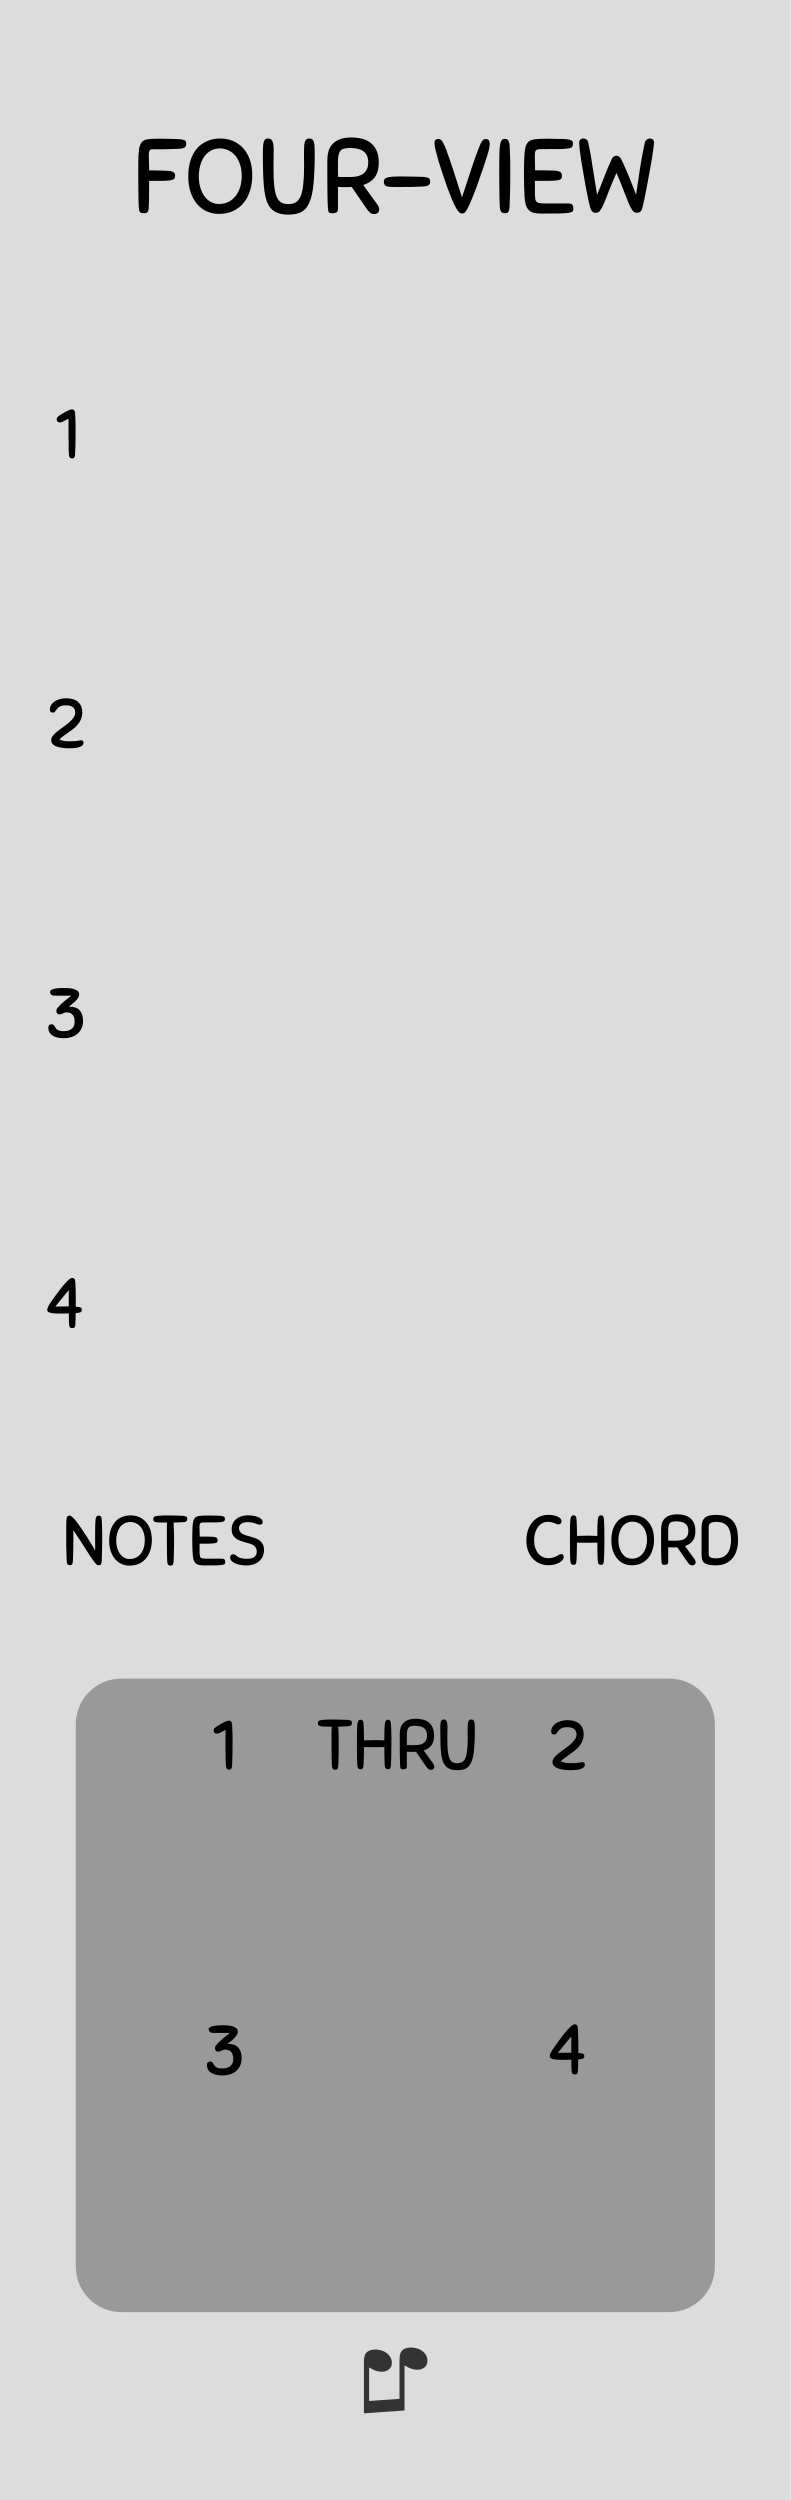
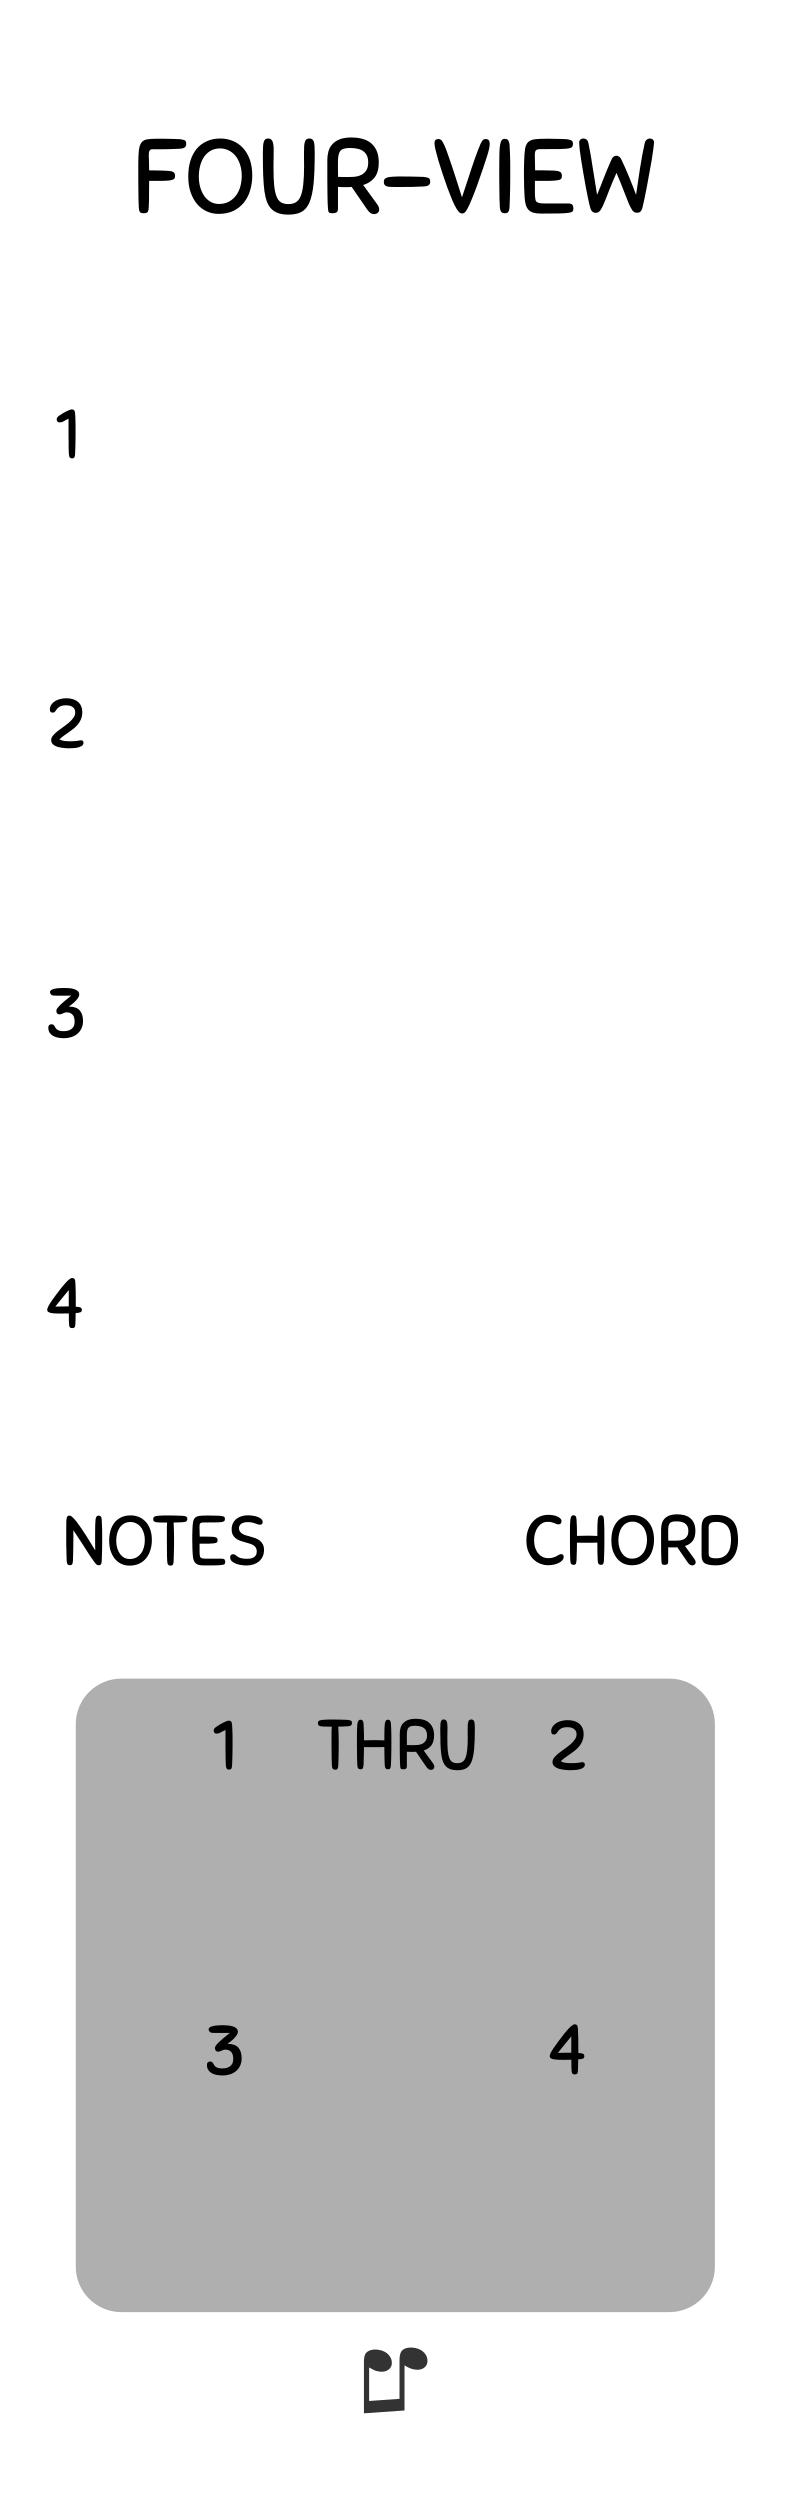
<svg xmlns="http://www.w3.org/2000/svg" width="40.64mm" height="128.5mm" viewBox="0 0 40.64 128.5" version="1.1" id="svg56">
  <defs id="defs60" />
-   <path d="M 0,0 H 40.64 V 128.5 H 0 Z m 0,0" id="path2" style="fill:#dcdcdc;stroke-width:1" />
-   <rect rx="2.34" ry="2.34" y="86.281" x="3.895" height="32.562" width="32.851" id="rect4" style="fill:#999999;stroke-width:1;paint-order:stroke markers fill" />
+   <rect rx="2.34" ry="2.34" y="86.281" x="3.895" height="32.562" width="32.851" id="rect4" style="fill:#afafaf;stroke-width:1;paint-order:stroke markers fill;fill-opacity:1" />
  <path d="m 20.792,123.898 -2.086,0.146 v -2.637 q 0,-0.294 0.083,-0.426 0.082,-0.133 0.282,-0.188 0.196,-0.055 0.444,-0.003 0.287,0.06 0.457,0.243 0.17,0.187 0.17,0.422 0,0.238 -0.202,0.366 -0.201,0.132 -0.521,0.064 -0.105,-0.023 -0.184,-0.056 -0.081,-0.035 -0.262,-0.141 v 1.722 l 1.562,-0.109 v -1.989 q 0,-0.288 0.083,-0.431 0.083,-0.141 0.288,-0.192 0.205,-0.051 0.448,0 0.284,0.059 0.452,0.243 0.166,0.179 0.166,0.415 0,0.25 -0.201,0.376 -0.198,0.128 -0.521,0.06 -0.205,-0.043 -0.457,-0.205 z" style="font-weight:400;font-size:3.528px;line-height:1.25;font-family:Arial;-inkscape-font-specification:'Arial, Normal';font-variant-ligatures:normal;font-variant-caps:normal;font-variant-numeric:normal;font-feature-settings:normal;text-align:start;letter-spacing:0;word-spacing:0;fill:#333333;stroke-width:1" font-size="3.528" aria-label="♫" font-weight="400" letter-spacing="0" word-spacing="0" id="path6" />
  <g style="line-height:1.25;stroke-width:0.781" id="g10" transform="matrix(1.280004,0,0,1.280004,0,-0.09623859)">
    <path d="m 13.948,69.396 q -0.079,0.006 -0.169,0.009 l -0.195,0.005 0.006,0.144 0.006,0.133 q 0.002,0.068 0.002,0.14 0.003,0.074 0.003,0.165 v 0.245 q 0,0.116 -0.003,0.235 l -0.005,0.234 q -0.003,0.118 -0.009,0.245 -0.003,0.068 -0.014,0.105 -0.008,0.036 -0.025,0.056 -0.017,0.02 -0.04,0.023 -0.022,0.005 -0.05,0.005 -0.05,0 -0.088,-0.034 -0.034,-0.036 -0.04,-0.152 -0.005,-0.102 -0.008,-0.214 0,-0.113 -0.003,-0.243 -0.003,-0.13 -0.003,-0.28 v -0.606 q 0.003,-0.116 0.01,-0.2 h -0.117 q -0.118,0 -0.203,-0.003 -0.082,-0.003 -0.136,-0.015 -0.053,-0.014 -0.079,-0.042 -0.022,-0.028 -0.022,-0.08 0,-0.024 0.005,-0.044 0.006,-0.023 0.026,-0.04 0.02,-0.02 0.054,-0.03 0.036,-0.012 0.093,-0.018 l 0.096,-0.005 0.084,-0.006 q 0.043,-0.003 0.088,-0.003 h 0.104 q 0.167,0 0.313,0.003 0.15,0.003 0.317,0.01 0.067,0.007 0.104,0.018 0.037,0.009 0.056,0.026 0.02,0.017 0.023,0.04 0.006,0.022 0.006,0.05 0,0.05 -0.037,0.085 -0.034,0.034 -0.15,0.04 z m 1.5,1.54 -0.01,-0.318 q -0.004,-0.17 -0.004,-0.39 -0.09,0.004 -0.192,0.006 h -0.44 q -0.105,0 -0.186,-0.002 l -0.006,0.344 q -0.003,0.164 -0.01,0.358 -0.004,0.068 -0.015,0.105 -0.009,0.036 -0.026,0.056 -0.017,0.02 -0.04,0.023 -0.019,0.005 -0.047,0.005 -0.05,0 -0.085,-0.033 -0.034,-0.037 -0.04,-0.153 -0.005,-0.101 -0.008,-0.212 0,-0.11 -0.003,-0.237 -0.003,-0.127 -0.003,-0.273 v -0.333 q 0,-0.2 0.003,-0.342 0.003,-0.144 0.014,-0.234 0.014,-0.09 0.043,-0.133 0.028,-0.042 0.08,-0.042 0.047,0 0.083,0.03 0.037,0.032 0.043,0.145 l 0.008,0.175 0.006,0.152 q 0.003,0.074 0.003,0.153 v 0.175 q 0.211,-0.01 0.414,-0.01 0.1,0 0.198,0.004 l 0.206,0.008 v -0.081 q 0,-0.2 0.003,-0.342 0.003,-0.144 0.014,-0.234 0.014,-0.09 0.042,-0.133 0.03,-0.042 0.08,-0.042 0.047,0 0.084,0.03 0.037,0.032 0.042,0.145 l 0.01,0.18 0.004,0.159 q 0.003,0.076 0.003,0.16 v 0.429 q 0,0.116 -0.003,0.229 l -0.005,0.229 q -0.003,0.115 -0.009,0.242 -0.002,0.068 -0.014,0.105 -0.008,0.036 -0.025,0.056 -0.017,0.02 -0.04,0.023 -0.02,0.005 -0.048,0.005 -0.05,0 -0.084,-0.034 -0.034,-0.036 -0.04,-0.152 z m 1.257,-0.518 -0.082,0.005 h -0.178 q -0.048,0 -0.107,-0.005 v 0.573 q 0,0.09 -0.045,0.113 -0.042,0.02 -0.107,0.02 -0.034,0 -0.054,-0.006 -0.02,-0.003 -0.034,-0.014 -0.01,-0.014 -0.02,-0.04 -0.005,-0.025 -0.008,-0.07 -0.006,-0.051 -0.008,-0.147 l -0.006,-0.254 q 0,-0.155 -0.003,-0.375 v -0.523 q 0,-0.115 0.028,-0.223 0.03,-0.11 0.102,-0.191 0.073,-0.085 0.198,-0.136 0.127,-0.05 0.321,-0.05 0.14,0 0.268,0.03 0.133,0.03 0.235,0.108 0.101,0.076 0.163,0.206 0.062,0.13 0.062,0.324 0,0.26 -0.112,0.404 -0.11,0.14 -0.305,0.2 l 0.378,0.52 q 0.05,0.067 0.05,0.138 0,0.056 -0.039,0.087 -0.036,0.034 -0.093,0.034 -0.062,0 -0.107,-0.034 -0.045,-0.036 -0.085,-0.093 z m 0.443,-0.658 q 0,-0.194 -0.118,-0.288 -0.116,-0.096 -0.37,-0.096 -0.093,0 -0.155,0.017 -0.062,0.015 -0.099,0.057 -0.037,0.042 -0.054,0.118 -0.014,0.074 -0.014,0.19 v 0.19 q 0,0.11 0.003,0.2 0.065,0.005 0.144,0.005 h 0.152 q 0.08,0 0.167,-0.01 0.09,-0.01 0.166,-0.05 0.077,-0.042 0.127,-0.12 0.051,-0.077 0.051,-0.213 z m 1.211,1.4 q -0.32,0 -0.47,-0.175 -0.06,-0.068 -0.102,-0.172 -0.04,-0.107 -0.065,-0.277 -0.023,-0.17 -0.034,-0.417 -0.009,-0.251 -0.009,-0.61 0,-0.116 0.006,-0.19 0.005,-0.075 0.022,-0.117 0.017,-0.046 0.043,-0.063 0.028,-0.017 0.07,-0.017 0.082,0 0.116,0.074 0.034,0.073 0.034,0.254 0,0.062 -0.003,0.11 v 0.099 q 0,0.048 -0.003,0.107 v 0.144 q 0,0.282 0.017,0.468 0.02,0.187 0.065,0.3 0.045,0.11 0.121,0.155 0.08,0.045 0.195,0.045 0.122,0 0.2,-0.048 0.082,-0.05 0.13,-0.167 0.048,-0.118 0.068,-0.313 0.023,-0.195 0.023,-0.485 0,-0.127 -0.003,-0.218 v -0.162 q 0,-0.105 0.006,-0.175 0.008,-0.07 0.022,-0.11 0.017,-0.043 0.045,-0.06 0.028,-0.017 0.07,-0.017 0.043,0 0.071,0.017 0.03,0.017 0.046,0.06 0.016,0.042 0.022,0.118 0.006,0.074 0.006,0.192 0,0.497 -0.03,0.819 -0.032,0.318 -0.11,0.505 -0.08,0.183 -0.219,0.257 -0.135,0.07 -0.35,0.07 z" style="font-weight:400;font-size:2.822px;font-family:Sniglet;-inkscape-font-specification:'Sniglet, Normal';font-variant-ligatures:normal;font-variant-caps:normal;font-variant-numeric:normal;font-feature-settings:normal;text-align:start;letter-spacing:0;word-spacing:0;stroke-width:0.781" aria-label="THRU" font-weight="400" font-size="2.822" letter-spacing="0" word-spacing="0" id="path8" />
  </g>
  <g style="line-height:1.25;stroke-width:0.781" id="g14" transform="matrix(1.280004,0,0,1.280004,0,-0.09623859)">
    <path d="M 2.766,18.296 Q 2.76,18.194 2.756,18.084 V 17.847 Q 2.752,17.72 2.752,17.574 v -0.686 l -0.17,0.087 q -0.07,0.045 -0.112,0.054 -0.04,0.008 -0.088,0.008 -0.042,0 -0.076,-0.036 -0.03,-0.037 -0.03,-0.088 0,-0.05 0.033,-0.087 0.036,-0.04 0.084,-0.07 0.062,-0.043 0.133,-0.086 0.073,-0.042 0.14,-0.076 0.07,-0.036 0.125,-0.056 0.06,-0.023 0.1,-0.023 0.02,0 0.04,0.006 0.021,0.005 0.04,0.022 0.018,0.017 0.03,0.054 0.013,0.034 0.016,0.093 l 0.01,0.178 0.004,0.15 q 0.003,0.07 0.003,0.15 v 0.425 q 0,0.116 -0.003,0.23 L 3.026,18.05 q -0.003,0.116 -0.01,0.243 -0.002,0.068 -0.013,0.105 -0.01,0.036 -0.025,0.056 -0.017,0.02 -0.04,0.023 -0.02,0.005 -0.048,0.005 -0.05,0 -0.085,-0.034 -0.033,-0.036 -0.04,-0.152 z" style="font-weight:400;font-size:2.822px;font-family:Sniglet;-inkscape-font-specification:'Sniglet, Normal';font-variant-ligatures:normal;font-variant-caps:normal;font-variant-numeric:normal;font-feature-settings:normal;text-align:start;letter-spacing:0;word-spacing:0;stroke-width:0.781" font-size="2.822" aria-label="1" font-weight="400" letter-spacing="0" word-spacing="0" id="path12" />
  </g>
  <g style="line-height:1.25;stroke-width:0.781" id="g18" transform="matrix(1.280004,0,0,1.280004,0,-0.09623859)">
    <path d="m 2.645,28.397 q -0.102,0 -0.17,0.022 -0.067,0.02 -0.112,0.054 -0.045,0.034 -0.074,0.07 l -0.05,0.07 q -0.023,0.035 -0.05,0.058 -0.027,0.02 -0.066,0.02 -0.068,0 -0.096,-0.034 -0.025,-0.037 -0.025,-0.096 0,-0.125 0.093,-0.232 0.028,-0.034 0.076,-0.07 0.05,-0.04 0.118,-0.07 0.071,-0.032 0.161,-0.05 0.093,-0.024 0.21,-0.024 0.307,0 0.476,0.15 0.17,0.15 0.17,0.42 0,0.053 -0.012,0.118 -0.008,0.065 -0.037,0.136 -0.025,0.07 -0.073,0.146 -0.048,0.077 -0.127,0.156 -0.07,0.07 -0.15,0.13 -0.079,0.06 -0.163,0.118 l -0.178,0.127 q -0.09,0.065 -0.183,0.15 0.09,0.048 0.194,0.062 0.105,0.014 0.235,0.014 0.12,0 0.194,-0.006 0.074,-0.005 0.12,-0.014 l 0.07,-0.014 q 0.025,-0.006 0.053,-0.006 0.104,0 0.104,0.096 0,0.085 -0.07,0.13 -0.07,0.045 -0.17,0.068 -0.098,0.02 -0.203,0.023 -0.104,0.005 -0.172,0.005 -0.037,0 -0.104,-0.005 Q 2.569,30.116 2.494,30.104 2.416,30.094 2.337,30.074 2.261,30.051 2.197,30.017 2.134,29.98 2.095,29.929 q -0.04,-0.053 -0.04,-0.127 0,-0.098 0.07,-0.186 0.074,-0.09 0.181,-0.175 Q 2.414,29.354 2.538,29.269 2.662,29.182 2.769,29.091 2.876,28.998 2.947,28.899 3.02,28.801 3.02,28.685 3.02,28.541 2.922,28.47 2.826,28.397 2.645,28.397 Z" style="font-weight:400;font-size:2.822px;font-family:Sniglet;-inkscape-font-specification:'Sniglet, Normal';font-variant-ligatures:normal;font-variant-caps:normal;font-variant-numeric:normal;font-feature-settings:normal;text-align:start;letter-spacing:0;word-spacing:0;stroke-width:0.781" font-size="2.822" aria-label="2" font-weight="400" letter-spacing="0" word-spacing="0" id="path16" />
  </g>
  <g style="line-height:1.25;stroke-width:0.781" id="g22" transform="matrix(1.280004,0,0,1.280004,0,-0.09623859)">
    <path d="m 2.182,40.055 q -0.09,0 -0.132,-0.045 -0.043,-0.048 -0.043,-0.096 0,-0.05 0.048,-0.082 0.048,-0.033 0.127,-0.05 0.08,-0.02 0.18,-0.026 0.103,-0.008 0.207,-0.008 0.087,0 0.195,0.008 0.107,0.006 0.2,0.034 0.093,0.026 0.155,0.08 0.062,0.05 0.062,0.14 0,0.07 -0.053,0.147 -0.054,0.076 -0.124,0.144 -0.07,0.068 -0.142,0.12 l -0.098,0.075 q 0.3,0 0.434,0.15 0.136,0.15 0.136,0.428 0,0.175 -0.065,0.305 -0.062,0.13 -0.17,0.217 -0.104,0.085 -0.242,0.127 -0.136,0.043 -0.28,0.043 -0.118,0 -0.234,-0.02 Q 2.23,41.726 2.14,41.678 2.05,41.628 1.993,41.546 1.94,41.461 1.94,41.336 q 0,-0.13 0.14,-0.13 0.043,0 0.066,0.023 0.025,0.02 0.042,0.05 0.02,0.029 0.04,0.066 0.02,0.037 0.056,0.068 0.04,0.028 0.102,0.05 0.064,0.02 0.17,0.02 0.081,0 0.16,-0.016 0.08,-0.02 0.141,-0.063 0.062,-0.042 0.1,-0.112 0.04,-0.074 0.04,-0.18 0,-0.21 -0.089,-0.297 -0.085,-0.088 -0.24,-0.088 -0.04,0 -0.074,0.014 -0.034,0.012 -0.067,0.028 l -0.07,0.03 q -0.038,0.01 -0.083,0.01 -0.045,0 -0.08,-0.04 -0.033,-0.042 -0.033,-0.107 0,-0.045 0.043,-0.104 0.045,-0.06 0.12,-0.136 0.08,-0.076 0.19,-0.166 0.11,-0.093 0.246,-0.2 H 2.792 L 2.716,40.058 H 2.369 Q 2.267,40.055 2.182,40.055 Z" style="font-weight:400;font-size:2.822px;font-family:Sniglet;-inkscape-font-specification:'Sniglet, Normal';font-variant-ligatures:normal;font-variant-caps:normal;font-variant-numeric:normal;font-feature-settings:normal;text-align:start;letter-spacing:0;word-spacing:0;stroke-width:0.781" font-size="2.822" aria-label="3" font-weight="400" letter-spacing="0" word-spacing="0" id="path20" />
  </g>
  <g style="line-height:1.25;stroke-width:0.781" id="g26" transform="matrix(1.280004,0,0,1.280004,0,-0.09623859)">
    <path d="m 3.037,52.803 q -0.002,0.107 -0.002,0.234 0,0.127 -0.01,0.237 -0.004,0.085 -0.04,0.11 -0.03,0.023 -0.086,0.023 -0.05,0 -0.08,-0.02 Q 2.795,53.37 2.779,53.311 2.769,53.249 2.767,53.133 2.764,53.015 2.764,52.817 q -0.093,0 -0.178,0.003 -0.085,0.003 -0.164,0.003 -0.118,0 -0.217,-0.006 Q 2.109,52.812 2.039,52.797 1.971,52.78 1.931,52.752 1.895,52.724 1.895,52.679 q 0,-0.062 0.05,-0.155 0.05,-0.096 0.127,-0.206 0.077,-0.11 0.16,-0.223 L 2.394,51.88 2.49,51.756 q 0.065,-0.082 0.138,-0.16 0.074,-0.083 0.147,-0.142 0.073,-0.06 0.124,-0.06 0.048,0 0.085,0.032 0.037,0.03 0.042,0.144 0.012,0.163 0.014,0.344 0.003,0.178 0.003,0.353 v 0.28 q 0.08,0.005 0.127,0.013 0.048,0.01 0.074,0.026 0.025,0.014 0.033,0.036 0.01,0.023 0.01,0.057 0,0.07 -0.066,0.096 -0.065,0.022 -0.183,0.028 z M 2.761,51.88 2.549,52.137 2.403,52.317 q -0.06,0.077 -0.105,0.13 l -0.076,0.096 q 0.13,-0.005 0.265,-0.005 0.14,-0.003 0.274,-0.003 z" style="font-weight:400;font-size:2.822px;font-family:Sniglet;-inkscape-font-specification:'Sniglet, Normal';font-variant-ligatures:normal;font-variant-caps:normal;font-variant-numeric:normal;font-feature-settings:normal;text-align:start;letter-spacing:0;word-spacing:0;stroke-width:0.781" font-size="2.822" aria-label="4" font-weight="400" letter-spacing="0" word-spacing="0" id="path24" />
  </g>
  <g style="line-height:1.25;stroke-width:0.781" id="g30" transform="matrix(1.280004,0,0,1.280004,0,-0.09623859)">
    <path d="m 9.069,70.949 q -0.005,-0.101 -0.008,-0.211 0,-0.11 -0.003,-0.237 -0.003,-0.127 -0.003,-0.274 v -0.686 l -0.17,0.088 q -0.07,0.045 -0.112,0.053 -0.04,0.009 -0.087,0.009 -0.043,0 -0.076,-0.037 -0.03,-0.036 -0.03,-0.087 0,-0.051 0.032,-0.088 0.037,-0.04 0.085,-0.07 0.062,-0.043 0.133,-0.085 0.073,-0.042 0.14,-0.076 0.07,-0.037 0.125,-0.057 0.06,-0.022 0.1,-0.022 0.02,0 0.04,0.005 0.02,0.006 0.038,0.023 0.02,0.017 0.03,0.054 0.015,0.033 0.018,0.093 l 0.008,0.178 0.006,0.15 q 0.003,0.07 0.003,0.149 v 0.426 q 0,0.116 -0.003,0.228 l -0.006,0.23 -0.008,0.242 q -0.003,0.067 -0.014,0.104 -0.01,0.037 -0.026,0.057 -0.017,0.02 -0.04,0.022 -0.02,0.006 -0.047,0.006 -0.05,0 -0.085,-0.034 -0.034,-0.037 -0.04,-0.152 z" style="font-weight:400;font-size:2.822px;font-family:Sniglet;-inkscape-font-specification:'Sniglet, Normal';font-variant-ligatures:normal;font-variant-caps:normal;font-variant-numeric:normal;font-feature-settings:normal;text-align:start;letter-spacing:0;word-spacing:0;stroke-width:0.781" font-size="2.822" aria-label="1" font-weight="400" letter-spacing="0" word-spacing="0" id="path28" />
  </g>
  <g style="line-height:1.25;stroke-width:0.781" id="g34" transform="matrix(1.280004,0,0,1.280004,0,-0.09623859)">
    <path d="m 22.777,69.432 q -0.1,0 -0.17,0.022 -0.068,0.02 -0.113,0.054 -0.045,0.034 -0.073,0.07 l -0.05,0.07 q -0.023,0.035 -0.052,0.058 -0.025,0.02 -0.065,0.02 -0.067,0 -0.096,-0.034 -0.025,-0.037 -0.025,-0.096 0,-0.125 0.093,-0.232 0.028,-0.034 0.076,-0.07 0.05,-0.04 0.12,-0.07 0.07,-0.032 0.16,-0.05 0.093,-0.024 0.21,-0.024 0.306,0 0.476,0.15 0.17,0.15 0.17,0.42 0,0.053 -0.012,0.118 -0.01,0.065 -0.037,0.136 -0.025,0.07 -0.073,0.146 -0.048,0.077 -0.127,0.156 -0.07,0.07 -0.15,0.13 -0.08,0.06 -0.164,0.118 l -0.178,0.127 q -0.09,0.065 -0.183,0.15 0.09,0.048 0.195,0.062 0.104,0.014 0.234,0.014 0.12,0 0.195,-0.006 0.073,-0.005 0.118,-0.014 l 0.07,-0.014 q 0.026,-0.006 0.054,-0.006 0.105,0 0.105,0.096 0,0.085 -0.07,0.13 -0.07,0.045 -0.17,0.068 -0.1,0.02 -0.203,0.023 -0.105,0.005 -0.172,0.005 -0.037,0 -0.105,-0.005 -0.065,-0.003 -0.14,-0.015 -0.077,-0.01 -0.156,-0.03 -0.076,-0.023 -0.14,-0.057 -0.063,-0.037 -0.103,-0.088 -0.04,-0.053 -0.04,-0.127 0,-0.098 0.07,-0.186 0.075,-0.09 0.18,-0.175 0.109,-0.087 0.233,-0.172 0.124,-0.087 0.232,-0.178 0.107,-0.093 0.177,-0.192 0.074,-0.098 0.074,-0.214 0,-0.144 -0.1,-0.215 -0.095,-0.073 -0.276,-0.073 z" style="font-weight:400;font-size:2.822px;font-family:Sniglet;-inkscape-font-specification:'Sniglet, Normal';font-variant-ligatures:normal;font-variant-caps:normal;font-variant-numeric:normal;font-feature-settings:normal;text-align:start;letter-spacing:0;word-spacing:0;stroke-width:0.781" font-size="2.822" aria-label="2" font-weight="400" letter-spacing="0" word-spacing="0" id="path32" />
  </g>
  <g style="line-height:1.25;stroke-width:0.781" id="g38" transform="matrix(1.280004,0,0,1.280004,0,-0.09623859)">
    <path d="m 8.552,81.708 q -0.09,0 -0.132,-0.045 -0.043,-0.048 -0.043,-0.096 0,-0.05 0.048,-0.082 0.048,-0.034 0.127,-0.05 0.08,-0.02 0.18,-0.026 0.103,-0.01 0.207,-0.01 0.087,0 0.195,0.01 0.107,0.006 0.2,0.034 0.093,0.025 0.155,0.08 0.062,0.05 0.062,0.14 0,0.07 -0.053,0.147 -0.054,0.076 -0.124,0.144 -0.07,0.067 -0.142,0.12 l -0.098,0.074 q 0.3,0 0.434,0.15 0.136,0.15 0.136,0.43 0,0.174 -0.065,0.304 -0.062,0.13 -0.17,0.217 -0.104,0.085 -0.242,0.127 -0.136,0.042 -0.28,0.042 -0.118,0 -0.234,-0.02 Q 8.6,83.378 8.51,83.331 8.42,83.281 8.363,83.198 8.31,83.114 8.31,82.988 q 0,-0.13 0.14,-0.13 0.043,0 0.066,0.024 0.025,0.02 0.042,0.05 0.02,0.03 0.04,0.066 0.02,0.037 0.056,0.068 0.04,0.028 0.102,0.05 0.064,0.02 0.17,0.02 0.08,0 0.16,-0.017 0.08,-0.02 0.14,-0.062 0.063,-0.042 0.1,-0.113 0.04,-0.073 0.04,-0.18 0,-0.21 -0.088,-0.297 -0.085,-0.087 -0.24,-0.087 -0.04,0 -0.074,0.014 -0.034,0.01 -0.067,0.028 l -0.07,0.028 q -0.038,0.012 -0.083,0.012 -0.045,0 -0.08,-0.04 -0.033,-0.042 -0.033,-0.107 0,-0.045 0.043,-0.105 0.045,-0.06 0.12,-0.135 0.08,-0.076 0.19,-0.166 0.11,-0.094 0.246,-0.2 H 9.162 L 9.086,81.711 H 8.739 Q 8.637,81.708 8.552,81.708 Z" style="font-weight:400;font-size:2.822px;font-family:Sniglet;-inkscape-font-specification:'Sniglet, Normal';font-variant-ligatures:normal;font-variant-caps:normal;font-variant-numeric:normal;font-feature-settings:normal;text-align:start;letter-spacing:0;word-spacing:0;stroke-width:0.781" font-size="2.822" aria-label="3" font-weight="400" letter-spacing="0" word-spacing="0" id="path36" />
  </g>
  <g style="line-height:1.25;stroke-width:0.781" id="g42" transform="matrix(1.280004,0,0,1.280004,0,-0.09623859)">
    <path d="m 23.217,82.772 q -0.003,0.107 -0.003,0.234 0,0.127 -0.008,0.237 -0.006,0.085 -0.04,0.11 -0.03,0.023 -0.087,0.023 -0.051,0 -0.08,-0.02 -0.025,-0.017 -0.04,-0.076 -0.01,-0.062 -0.013,-0.178 -0.003,-0.12 -0.003,-0.316 -0.093,0 -0.177,0.003 l -0.164,0.002 q -0.12,0 -0.217,-0.005 -0.096,-0.006 -0.167,-0.02 -0.068,-0.017 -0.107,-0.045 -0.037,-0.028 -0.037,-0.073 0,-0.063 0.05,-0.156 0.052,-0.096 0.128,-0.206 0.076,-0.11 0.16,-0.223 l 0.162,-0.214 0.096,-0.124 q 0.065,-0.082 0.138,-0.161 0.073,-0.082 0.147,-0.141 0.073,-0.06 0.124,-0.06 0.048,0 0.085,0.03 0.036,0.033 0.042,0.145 0.01,0.164 0.014,0.345 0.003,0.178 0.003,0.352 v 0.28 q 0.079,0.005 0.127,0.014 0.048,0.009 0.073,0.025 0.026,0.015 0.034,0.037 0.008,0.023 0.008,0.057 0,0.07 -0.064,0.096 -0.065,0.022 -0.184,0.028 z m -0.276,-0.923 -0.212,0.257 -0.147,0.18 q -0.06,0.077 -0.104,0.13 l -0.077,0.096 q 0.13,-0.006 0.266,-0.006 l 0.274,-0.002 z" style="font-weight:400;font-size:2.822px;font-family:Sniglet;-inkscape-font-specification:'Sniglet, Normal';font-variant-ligatures:normal;font-variant-caps:normal;font-variant-numeric:normal;font-feature-settings:normal;text-align:start;letter-spacing:0;word-spacing:0;stroke-width:0.781" font-size="2.822" aria-label="4" font-weight="400" letter-spacing="0" word-spacing="0" id="path40" />
  </g>
  <g aria-label="FOUR-VIEW" style="font-weight:400;font-size:4.233px;line-height:1.25;font-family:Sniglet;letter-spacing:0;word-spacing:0;stroke-width:0.207" font-weight="400" font-size="4.233" letter-spacing="0" word-spacing="0" id="g46" transform="matrix(1.280004,0,0,1.280004,0,-0.09623859)">
    <path d="M 5.553,6.653 Q 5.553,6.298 5.579,6.099 5.604,5.896 5.684,5.794 5.764,5.693 5.913,5.671 6.061,5.646 6.303,5.646 h 0.245 q 0.11,0 0.212,0.004 0.106,0 0.207,0.004 l 0.229,0.009 q 0.101,0.008 0.156,0.025 0.055,0.013 0.085,0.038 0.03,0.026 0.034,0.06 0.008,0.034 0.008,0.076 0,0.076 -0.055,0.127 Q 7.374,6.039 7.2,6.049 7.094,6.052 6.993,6.057 L 6.768,6.065 q -0.123,0 -0.28,0.004 H 6.112 q -0.076,0 -0.106,0.055 -0.03,0.051 -0.03,0.132 v 0.127 q 0.005,0.063 0.005,0.14 0.004,0.075 0.004,0.173 0.004,0.093 0.004,0.22 0.157,0 0.271,0.004 0.119,0 0.203,0.004 0.09,0 0.157,0.005 l 0.131,0.008 q 0.174,0.009 0.225,0.06 0.055,0.05 0.055,0.126 0,0.043 -0.009,0.077 Q 7.018,7.233 6.988,7.259 6.958,7.284 6.904,7.301 6.849,7.318 6.747,7.327 L 6.616,7.335 q -0.06,0 -0.144,0.004 H 5.989 Q 5.985,7.593 5.985,7.86 5.989,8.122 5.972,8.402 5.964,8.567 5.913,8.605 5.866,8.639 5.769,8.639 5.676,8.639 5.629,8.601 5.583,8.558 5.574,8.406 5.566,8.271 5.562,8.11 5.562,7.945 5.557,7.737 5.553,7.526 5.553,7.263 Z M 8.78,8.664 Q 8.526,8.664 8.301,8.563 8.081,8.461 7.916,8.271 7.751,8.076 7.654,7.797 7.56,7.517 7.56,7.162 7.56,6.827 7.64,6.548 7.725,6.268 7.886,6.065 8.051,5.862 8.293,5.752 8.534,5.637 8.852,5.637 q 0.258,0 0.49,0.094 0.233,0.093 0.407,0.279 0.178,0.186 0.28,0.466 0.101,0.28 0.101,0.652 0,0.309 -0.085,0.588 -0.08,0.28 -0.25,0.491 Q 9.63,8.415 9.376,8.542 9.122,8.664 8.78,8.664 Z M 8.788,8.266 q 0.233,0 0.406,-0.093 Q 9.368,8.076 9.482,7.919 9.597,7.763 9.652,7.559 9.707,7.352 9.707,7.136 9.707,6.874 9.635,6.67 9.567,6.463 9.448,6.323 9.33,6.183 9.173,6.112 9.017,6.035 8.839,6.035 8.627,6.035 8.466,6.125 8.31,6.213 8.2,6.365 8.094,6.518 8.039,6.725 7.984,6.929 7.984,7.162 q 0,0.25 0.063,0.457 0.064,0.203 0.17,0.347 0.11,0.144 0.258,0.224 0.148,0.076 0.313,0.076 z m 2.788,0.428 q -0.483,0 -0.707,-0.262 Q 10.779,8.33 10.716,8.173 10.657,8.013 10.619,7.758 10.585,7.504 10.569,7.132 10.555,6.755 10.555,6.217 q 0,-0.173 0.009,-0.283 0.008,-0.114 0.034,-0.178 0.025,-0.068 0.063,-0.093 0.043,-0.026 0.106,-0.026 0.123,0 0.174,0.11 0.05,0.11 0.05,0.382 0,0.093 -0.004,0.165 v 0.148 q 0,0.072 -0.004,0.16 v 0.217 q 0,0.423 0.026,0.702 0.03,0.28 0.097,0.45 0.068,0.164 0.182,0.232 0.118,0.068 0.292,0.068 0.182,0 0.3,-0.072 0.123,-0.077 0.195,-0.25 0.072,-0.178 0.102,-0.47 0.034,-0.292 0.034,-0.728 0,-0.19 -0.004,-0.326 V 6.179 q 0,-0.156 0.008,-0.262 0.013,-0.106 0.034,-0.165 0.025,-0.064 0.068,-0.09 0.042,-0.025 0.106,-0.025 0.063,0 0.105,0.026 0.043,0.025 0.068,0.089 0.026,0.063 0.034,0.178 0.008,0.11 0.008,0.287 0,0.746 -0.046,1.228 -0.047,0.479 -0.165,0.758 -0.119,0.275 -0.326,0.385 -0.203,0.106 -0.525,0.106 z M 14.121,7.58 14,7.59 h -0.267 q -0.072,0 -0.161,-0.01 v 0.86 q 0,0.135 -0.068,0.17 -0.063,0.029 -0.16,0.029 -0.051,0 -0.081,-0.009 Q 13.233,8.626 13.213,8.61 13.195,8.588 13.183,8.55 13.174,8.512 13.17,8.444 13.161,8.368 13.157,8.224 l -0.008,-0.38 q 0,-0.234 -0.005,-0.564 V 6.497 q 0,-0.174 0.043,-0.335 0.042,-0.165 0.152,-0.287 0.11,-0.127 0.297,-0.204 0.19,-0.076 0.482,-0.076 0.208,0 0.402,0.047 0.2,0.046 0.352,0.16 0.152,0.115 0.245,0.31 0.093,0.194 0.093,0.486 0,0.39 -0.169,0.606 -0.165,0.211 -0.457,0.3 l 0.567,0.78 q 0.076,0.1 0.076,0.207 0,0.084 -0.059,0.131 -0.055,0.05 -0.14,0.05 -0.093,0 -0.16,-0.05 Q 14.8,8.567 14.74,8.482 Z m 0.665,-0.986 q 0,-0.292 -0.178,-0.432 -0.173,-0.144 -0.554,-0.144 -0.14,0 -0.233,0.026 -0.093,0.021 -0.148,0.085 -0.055,0.063 -0.08,0.177 -0.022,0.11 -0.022,0.284 v 0.288 q 0,0.165 0.004,0.3 0.098,0.005 0.216,0.005 h 0.229 q 0.118,0 0.25,-0.013 0.135,-0.017 0.25,-0.076 0.114,-0.064 0.19,-0.178 0.076,-0.119 0.076,-0.322 z m 2.21,0.97 -0.448,0.017 q -0.254,0.004 -0.601,0.004 -0.144,0 -0.246,-0.004 -0.102,-0.005 -0.165,-0.022 -0.064,-0.02 -0.093,-0.063 -0.03,-0.042 -0.03,-0.119 0,-0.038 0.009,-0.067 0.008,-0.034 0.038,-0.06 0.03,-0.025 0.08,-0.042 0.055,-0.021 0.14,-0.03 L 15.79,7.17 q 0.05,-0.004 0.097,-0.004 0.047,-0.004 0.098,-0.004 h 0.127 q 0.228,0 0.44,0.004 0.212,0 0.44,0.012 0.102,0.009 0.157,0.026 0.055,0.013 0.085,0.038 0.03,0.025 0.033,0.06 0.009,0.033 0.009,0.075 0,0.077 -0.055,0.127 -0.05,0.051 -0.224,0.06 z m 1.776,0.889 q -0.055,0.101 -0.101,0.148 -0.043,0.046 -0.11,0.046 -0.068,0 -0.119,-0.046 Q 18.392,8.554 18.332,8.457 18.256,8.33 18.158,8.106 18.065,7.881 17.968,7.619 17.871,7.352 17.778,7.069 17.684,6.785 17.608,6.535 17.536,6.285 17.49,6.099 17.447,5.909 17.447,5.828 q 0,-0.085 0.034,-0.127 0.034,-0.042 0.131,-0.042 0.055,0 0.093,0.03 0.043,0.025 0.106,0.152 0.051,0.097 0.11,0.254 0.06,0.156 0.123,0.347 0.068,0.19 0.136,0.402 l 0.135,0.415 q 0.068,0.207 0.127,0.398 L 18.552,8 q 0.05,-0.157 0.114,-0.347 L 18.798,7.255 18.933,6.84 q 0.068,-0.212 0.136,-0.398 0.067,-0.186 0.127,-0.343 0.059,-0.157 0.105,-0.258 0.06,-0.123 0.102,-0.153 0.047,-0.03 0.093,-0.03 0.098,0 0.131,0.051 0.038,0.047 0.038,0.14 0,0.085 -0.025,0.203 -0.025,0.119 -0.089,0.318 -0.06,0.195 -0.16,0.487 l -0.25,0.715 q -0.039,0.114 -0.09,0.237 -0.046,0.123 -0.097,0.242 -0.046,0.114 -0.093,0.22 -0.046,0.105 -0.089,0.182 z M 20.07,8.36 q -0.009,-0.153 -0.013,-0.318 0,-0.165 -0.004,-0.356 -0.005,-0.19 -0.005,-0.41 v -0.5 q 0,-0.3 0.005,-0.512 0.004,-0.216 0.025,-0.351 0.021,-0.136 0.064,-0.2 0.046,-0.063 0.122,-0.063 0.038,0 0.072,0.009 0.034,0.008 0.06,0.038 0.025,0.025 0.042,0.08 0.021,0.051 0.025,0.136 0.009,0.152 0.013,0.27 l 0.009,0.238 q 0.004,0.114 0.004,0.241 v 0.643 q 0,0.174 -0.004,0.343 l -0.009,0.343 q -0.004,0.174 -0.013,0.364 -0.004,0.102 -0.02,0.157 -0.018,0.055 -0.043,0.085 -0.026,0.03 -0.06,0.033 -0.033,0.009 -0.076,0.009 -0.076,0 -0.13,-0.05 Q 20.078,8.533 20.07,8.359 Z M 21.065,7.979 Q 21.057,7.843 21.048,7.61 21.04,7.377 21.04,7.132 V 6.844 l 0.008,-0.309 q 0.009,-0.313 0.038,-0.491 0.034,-0.178 0.127,-0.267 0.098,-0.089 0.271,-0.11 0.174,-0.021 0.462,-0.021 h 0.088 q 0.09,0 0.212,0.004 0.123,0 0.254,0.004 l 0.224,0.009 q 0.094,0.008 0.149,0.025 0.059,0.013 0.089,0.038 0.03,0.022 0.038,0.055 0.008,0.03 0.008,0.068 0,0.098 -0.055,0.144 -0.055,0.042 -0.224,0.055 -0.085,0.009 -0.25,0.013 h -0.33 q -0.17,0 -0.305,0.004 h -0.17 q -0.11,0.004 -0.156,0.05 -0.042,0.043 -0.042,0.208 L 21.48,6.51 q 0.008,0.143 0.008,0.406 h 0.352 q 0.224,0 0.364,0.008 0.144,0.005 0.22,0.026 0.08,0.021 0.11,0.068 0.03,0.046 0.03,0.122 0,0.038 -0.009,0.072 -0.004,0.03 -0.034,0.055 -0.03,0.021 -0.084,0.038 -0.055,0.013 -0.157,0.022 -0.123,0.008 -0.233,0.012 H 21.48 V 7.856 L 21.488,8 q 0.005,0.067 0.017,0.114 0.017,0.047 0.055,0.076 0.043,0.03 0.119,0.043 0.08,0.012 0.212,0.012 h 0.91 q 0.148,0 0.186,0.055 0.038,0.055 0.038,0.148 0,0.077 -0.034,0.119 -0.034,0.038 -0.165,0.055 -0.127,0.021 -0.385,0.025 -0.254,0.005 -0.703,0.005 -0.19,0 -0.313,-0.034 Q 21.302,8.584 21.225,8.503 21.15,8.423 21.112,8.296 21.078,8.165 21.065,7.979 Z m 3.499,-1.516 q 0.026,-0.06 0.076,-0.097 0.055,-0.038 0.115,-0.038 0.055,0 0.106,0.038 0.05,0.033 0.08,0.093 0.16,0.33 0.318,0.715 0.156,0.381 0.283,0.724 0.072,-0.525 0.157,-1.058 0.084,-0.534 0.19,-1.02 0.013,-0.056 0.038,-0.09 0.026,-0.037 0.055,-0.054 0.03,-0.022 0.06,-0.03 0.034,-0.009 0.055,-0.009 0.072,0 0.118,0.043 0.047,0.038 0.047,0.106 0,0.076 -0.026,0.27 -0.025,0.191 -0.067,0.45 -0.043,0.253 -0.098,0.541 -0.05,0.288 -0.101,0.555 -0.051,0.266 -0.098,0.487 -0.046,0.22 -0.076,0.334 -0.025,0.097 -0.076,0.148 -0.05,0.047 -0.148,0.047 -0.102,0 -0.174,-0.09 Q 25.331,8.436 25.246,8.241 25.166,8.046 25.051,7.746 24.937,7.441 24.755,7.018 24.568,7.441 24.45,7.746 q -0.114,0.304 -0.199,0.5 -0.08,0.194 -0.152,0.287 -0.072,0.089 -0.17,0.089 -0.17,0 -0.224,-0.195 Q 23.671,8.313 23.625,8.097 23.578,7.877 23.527,7.61 L 23.43,7.06 Q 23.379,6.772 23.34,6.518 L 23.277,6.074 q -0.02,-0.195 -0.02,-0.271 0,-0.072 0.046,-0.119 0.046,-0.047 0.131,-0.047 0.06,0 0.114,0.039 0.055,0.033 0.08,0.144 0.102,0.486 0.178,1.02 0.08,0.533 0.17,1.058 0.131,-0.309 0.262,-0.656 0.132,-0.347 0.326,-0.779 z" style="-inkscape-font-specification:'Sniglet, Normal';font-variant-ligatures:normal;font-variant-caps:normal;font-variant-numeric:normal;font-feature-settings:normal;text-align:start;stroke-width:0.207" id="path44" />
  </g>
  <g aria-label="NOTES" style="font-weight:400;font-size:2.822px;line-height:1.25;font-family:Sniglet;letter-spacing:0;word-spacing:0;stroke-width:0.207" font-weight="400" font-size="2.822" letter-spacing="0" word-spacing="0" id="g50" transform="matrix(1.280004,0,0,1.280004,0,-0.09623859)">
    <path d="M 3.778,62.784 Q 3.688,62.66 3.606,62.539 3.526,62.415 3.434,62.268 3.344,62.121 3.224,61.943 3.109,61.763 2.946,61.523 v 0.38 q 0,0.167 -0.003,0.311 L 2.937,62.485 2.929,62.739 Q 2.926,62.807 2.914,62.844 2.906,62.88 2.889,62.9 q -0.017,0.02 -0.04,0.023 -0.02,0.005 -0.047,0.005 -0.051,0 -0.085,-0.034 Q 2.683,62.858 2.677,62.742 2.663,62.432 2.66,62.121 v -0.646 q 0,-0.19 0.003,-0.297 0.006,-0.107 0.02,-0.16 0.017,-0.054 0.042,-0.068 0.029,-0.014 0.074,-0.014 0.045,0 0.118,0.07 0.074,0.068 0.161,0.18 0.088,0.114 0.186,0.26 0.102,0.147 0.2,0.302 0.1,0.156 0.19,0.308 l 0.17,0.277 Q 3.82,62.2 3.82,62.042 v -0.356 q 0,-0.223 0.003,-0.367 0.003,-0.146 0.014,-0.23 0.014,-0.086 0.043,-0.12 0.028,-0.033 0.079,-0.033 0.048,0 0.084,0.03 0.037,0.032 0.043,0.145 l 0.008,0.18 0.006,0.158 q 0.003,0.076 0.003,0.161 v 0.429 q 0,0.116 -0.003,0.229 L 4.094,62.496 4.086,62.739 Q 4.083,62.807 4.072,62.843 4.063,62.88 4.046,62.9 4.029,62.92 4.006,62.923 3.986,62.928 3.959,62.928 3.911,62.928 3.877,62.9 3.843,62.872 3.778,62.784 Z m 1.419,0.161 q -0.17,0 -0.319,-0.068 Q 4.732,62.81 4.622,62.683 4.512,62.553 4.447,62.367 4.384,62.18 4.384,61.943 q 0,-0.223 0.054,-0.409 0.057,-0.186 0.164,-0.322 0.11,-0.135 0.27,-0.209 0.162,-0.076 0.373,-0.076 0.172,0 0.328,0.062 0.155,0.062 0.27,0.187 0.12,0.124 0.187,0.31 0.068,0.186 0.068,0.435 0,0.206 -0.057,0.392 -0.054,0.186 -0.166,0.327 -0.11,0.139 -0.28,0.223 -0.17,0.082 -0.398,0.082 z M 5.203,62.68 q 0.155,0 0.27,-0.062 0.117,-0.065 0.193,-0.17 0.076,-0.104 0.113,-0.24 0.036,-0.138 0.036,-0.282 0,-0.175 -0.048,-0.31 Q 5.722,61.478 5.643,61.384 5.564,61.291 5.46,61.244 5.355,61.193 5.237,61.193 q -0.141,0 -0.249,0.059 -0.104,0.059 -0.177,0.16 -0.071,0.102 -0.108,0.24 -0.036,0.136 -0.036,0.291 0,0.167 0.042,0.305 0.042,0.135 0.113,0.231 0.073,0.096 0.172,0.15 0.099,0.05 0.209,0.05 z m 2.133,-1.479 q -0.08,0.006 -0.17,0.008 l -0.194,0.006 0.005,0.144 0.006,0.133 q 0.003,0.067 0.003,0.14 0.003,0.074 0.003,0.164 v 0.246 q 0,0.116 -0.003,0.234 L 6.98,62.51 6.972,62.756 q -0.003,0.068 -0.014,0.104 -0.009,0.037 -0.026,0.057 -0.017,0.02 -0.04,0.022 -0.022,0.006 -0.05,0.006 -0.051,0 -0.088,-0.034 Q 6.72,62.874 6.714,62.759 6.709,62.657 6.706,62.544 L 6.704,62.302 q -0.003,-0.13 -0.003,-0.28 v -0.336 -0.27 Q 6.704,61.3 6.709,61.215 H 6.593 q -0.118,0 -0.203,-0.003 -0.082,-0.003 -0.135,-0.014 -0.054,-0.014 -0.08,-0.042 -0.022,-0.028 -0.022,-0.08 0,-0.025 0.006,-0.044 0.005,-0.023 0.025,-0.04 0.02,-0.02 0.054,-0.03 0.037,-0.012 0.093,-0.018 L 6.427,60.939 6.512,60.933 Q 6.554,60.93 6.599,60.93 h 0.105 q 0.166,0 0.313,0.003 0.15,0.003 0.316,0.011 0.068,0.006 0.104,0.017 0.037,0.009 0.057,0.026 0.02,0.016 0.022,0.04 0.006,0.022 0.006,0.05 0,0.05 -0.037,0.085 -0.034,0.033 -0.15,0.039 z m 0.402,1.287 Q 7.732,62.398 7.726,62.242 7.721,62.087 7.721,61.923 V 61.732 L 7.726,61.526 Q 7.732,61.316 7.752,61.198 7.774,61.08 7.836,61.02 7.901,60.961 8.017,60.947 8.133,60.933 8.325,60.933 h 0.059 q 0.06,0 0.141,0.003 l 0.17,0.002 0.149,0.006 q 0.062,0.006 0.099,0.017 0.04,0.008 0.059,0.025 0.02,0.015 0.025,0.037 0.006,0.02 0.006,0.045 0,0.065 -0.037,0.096 Q 8.96,61.192 8.846,61.201 8.79,61.206 8.68,61.209 H 8.46 q -0.113,0 -0.203,0.003 H 8.144 Q 8.071,61.215 8.04,61.246 8.011,61.274 8.011,61.384 l 0.003,0.125 q 0.006,0.095 0.006,0.27 h 0.234 q 0.15,0 0.243,0.006 0.096,0.003 0.146,0.017 0.054,0.014 0.074,0.045 0.02,0.031 0.02,0.082 0,0.025 -0.006,0.048 -0.003,0.02 -0.023,0.037 -0.02,0.014 -0.056,0.025 -0.037,0.009 -0.104,0.014 -0.082,0.006 -0.156,0.009 H 8.014 v 0.344 l 0.006,0.096 q 0.003,0.045 0.011,0.076 0.011,0.031 0.037,0.05 0.028,0.02 0.079,0.03 0.053,0.008 0.14,0.008 h 0.608 q 0.098,0 0.124,0.036 0.025,0.037 0.025,0.1 0,0.05 -0.022,0.078 -0.023,0.026 -0.11,0.037 -0.085,0.014 -0.257,0.017 -0.17,0.003 -0.469,0.003 -0.127,0 -0.209,-0.023 Q 7.896,62.891 7.845,62.838 7.794,62.784 7.769,62.7 7.746,62.612 7.738,62.488 Z m 2.22,-1.564 q 0.08,0 0.18,0.015 0.105,0.01 0.196,0.045 0.09,0.03 0.152,0.084 0.062,0.051 0.062,0.127 0,0.045 -0.025,0.077 -0.026,0.03 -0.082,0.03 -0.043,0 -0.088,-0.016 -0.042,-0.017 -0.098,-0.034 -0.054,-0.02 -0.127,-0.037 -0.071,-0.017 -0.167,-0.017 -0.186,0 -0.277,0.068 -0.087,0.065 -0.087,0.18 0,0.08 0.04,0.133 0.039,0.054 0.104,0.093 0.068,0.037 0.15,0.062 0.084,0.026 0.172,0.048 0.098,0.026 0.194,0.062 0.1,0.037 0.175,0.096 0.077,0.06 0.122,0.15 0.048,0.09 0.048,0.229 0,0.144 -0.054,0.26 -0.054,0.112 -0.147,0.194 -0.093,0.079 -0.223,0.124 -0.13,0.042 -0.282,0.042 -0.085,0 -0.197,-0.016 -0.113,-0.015 -0.215,-0.051 -0.102,-0.04 -0.172,-0.102 -0.07,-0.065 -0.07,-0.158 0,-0.056 0.028,-0.09 0.03,-0.034 0.09,-0.034 0.048,0 0.079,0.02 0.03,0.017 0.054,0.04 0.084,0.073 0.191,0.098 0.108,0.025 0.22,0.025 0.065,0 0.136,-0.008 0.073,-0.011 0.133,-0.042 0.059,-0.032 0.098,-0.088 0.04,-0.06 0.04,-0.158 0,-0.09 -0.037,-0.147 Q 10.24,62.169 10.181,62.129 10.121,62.09 10.04,62.065 9.961,62.039 9.868,62.014 9.763,61.986 9.662,61.952 9.56,61.918 9.482,61.862 q -0.08,-0.06 -0.13,-0.147 -0.049,-0.09 -0.049,-0.229 0,-0.138 0.051,-0.243 0.051,-0.104 0.139,-0.175 0.087,-0.07 0.206,-0.107 0.12,-0.037 0.26,-0.037 z" style="-inkscape-font-specification:'Sniglet, Normal';font-variant-ligatures:normal;font-variant-caps:normal;font-variant-numeric:normal;font-feature-settings:normal;text-align:start;stroke-width:0.207" id="path48" />
  </g>
  <g aria-label="CHORD" style="font-weight:400;font-size:2.822px;line-height:1.25;font-family:Sniglet;letter-spacing:0;word-spacing:0;stroke-width:0.207" font-weight="400" font-size="2.822" letter-spacing="0" word-spacing="0" id="g54" transform="matrix(1.280004,0,0,1.280004,0,-0.09623859)">
    <path d="m 22.016,60.904 q 0.093,0 0.186,0.017 0.096,0.014 0.172,0.048 0.076,0.031 0.124,0.08 0.05,0.044 0.05,0.106 0,0.065 -0.033,0.1 -0.034,0.033 -0.085,0.033 -0.048,0 -0.084,-0.014 l -0.085,-0.037 q -0.045,-0.02 -0.11,-0.034 -0.065,-0.017 -0.172,-0.017 -0.107,0 -0.206,0.057 -0.096,0.053 -0.17,0.152 -0.07,0.096 -0.112,0.229 -0.043,0.133 -0.043,0.288 0,0.192 0.048,0.33 0.051,0.138 0.13,0.229 0.08,0.087 0.178,0.132 0.101,0.043 0.203,0.043 0.121,0 0.203,-0.026 0.082,-0.025 0.139,-0.056 0.059,-0.031 0.101,-0.057 0.042,-0.025 0.082,-0.025 0.048,0 0.076,0.028 0.028,0.025 0.028,0.093 0,0.057 -0.045,0.116 -0.042,0.056 -0.127,0.104 -0.082,0.045 -0.197,0.076 -0.116,0.029 -0.26,0.029 -0.158,0 -0.316,-0.062 -0.155,-0.062 -0.28,-0.184 -0.12,-0.124 -0.197,-0.307 -0.076,-0.187 -0.076,-0.432 0,-0.246 0.068,-0.438 0.07,-0.192 0.189,-0.324 0.121,-0.136 0.279,-0.206 0.16,-0.07 0.341,-0.07 z m 1.985,1.823 -0.011,-0.319 q -0.003,-0.169 -0.003,-0.389 l -0.192,0.006 h -0.44 q -0.104,0 -0.186,-0.003 l -0.006,0.344 q -0.003,0.164 -0.011,0.359 -0.003,0.067 -0.014,0.104 -0.009,0.037 -0.026,0.056 -0.017,0.02 -0.04,0.023 -0.019,0.006 -0.047,0.006 -0.051,0 -0.085,-0.034 -0.034,-0.037 -0.04,-0.153 -0.005,-0.101 -0.008,-0.211 0,-0.11 -0.003,-0.237 -0.002,-0.127 -0.002,-0.274 v -0.333 q 0,-0.2 0.002,-0.342 0.003,-0.144 0.014,-0.234 0.015,-0.09 0.043,-0.133 0.028,-0.042 0.079,-0.042 0.048,0 0.084,0.031 0.037,0.031 0.043,0.144 l 0.008,0.175 0.006,0.152 q 0.003,0.074 0.003,0.153 v 0.175 q 0.211,-0.009 0.415,-0.009 0.098,0 0.197,0.003 0.102,0.003 0.206,0.009 v -0.082 q 0,-0.2 0.003,-0.342 0.003,-0.144 0.014,-0.234 0.014,-0.09 0.042,-0.133 0.029,-0.042 0.08,-0.042 0.047,0 0.084,0.031 0.037,0.031 0.042,0.144 l 0.009,0.18 0.006,0.159 q 0.002,0.076 0.002,0.16 v 0.43 q 0,0.115 -0.002,0.228 l -0.006,0.229 q -0.003,0.115 -0.009,0.242 -0.002,0.068 -0.014,0.105 -0.008,0.037 -0.025,0.056 -0.017,0.02 -0.04,0.023 -0.02,0.005 -0.048,0.005 -0.05,0 -0.084,-0.033 -0.034,-0.037 -0.04,-0.153 z m 1.362,0.203 q -0.17,0 -0.32,-0.067 -0.146,-0.068 -0.256,-0.195 -0.11,-0.13 -0.175,-0.316 -0.062,-0.186 -0.062,-0.423 0,-0.223 0.053,-0.41 0.057,-0.186 0.164,-0.321 0.11,-0.136 0.271,-0.21 0.16,-0.075 0.373,-0.075 0.172,0 0.327,0.062 0.155,0.062 0.27,0.186 0.12,0.124 0.187,0.31 0.068,0.187 0.068,0.435 0,0.206 -0.057,0.392 -0.053,0.187 -0.166,0.328 -0.11,0.138 -0.28,0.223 -0.169,0.082 -0.397,0.082 z m 0.005,-0.265 q 0.155,0 0.271,-0.062 0.116,-0.065 0.192,-0.17 0.076,-0.104 0.113,-0.239 0.037,-0.138 0.037,-0.282 0,-0.175 -0.048,-0.31 -0.045,-0.139 -0.124,-0.232 -0.08,-0.093 -0.184,-0.141 -0.104,-0.051 -0.223,-0.051 -0.141,0 -0.248,0.06 -0.105,0.058 -0.178,0.16 -0.07,0.102 -0.107,0.24 -0.037,0.135 -0.037,0.29 0,0.167 0.042,0.305 0.043,0.136 0.113,0.232 0.074,0.096 0.172,0.15 0.1,0.05 0.21,0.05 z m 1.83,-0.457 -0.081,0.006 h -0.178 q -0.048,0 -0.107,-0.006 v 0.573 q 0,0.09 -0.046,0.113 -0.042,0.02 -0.107,0.02 -0.034,0 -0.053,-0.006 -0.02,-0.003 -0.034,-0.014 -0.012,-0.014 -0.02,-0.04 -0.006,-0.025 -0.009,-0.07 -0.005,-0.051 -0.008,-0.147 l -0.006,-0.254 -0.002,-0.375 v -0.522 q 0,-0.116 0.028,-0.223 0.028,-0.11 0.101,-0.192 0.074,-0.085 0.198,-0.136 0.127,-0.05 0.322,-0.05 0.138,0 0.268,0.03 0.132,0.032 0.234,0.108 0.102,0.076 0.164,0.206 0.062,0.13 0.062,0.324 0,0.26 -0.113,0.404 -0.11,0.141 -0.305,0.2 l 0.378,0.52 q 0.051,0.067 0.051,0.138 0,0.056 -0.04,0.087 -0.036,0.034 -0.093,0.034 -0.062,0 -0.107,-0.034 -0.045,-0.036 -0.084,-0.093 z m 0.444,-0.658 q 0,-0.194 -0.119,-0.287 -0.116,-0.096 -0.37,-0.096 -0.093,0 -0.155,0.017 -0.062,0.014 -0.099,0.056 -0.036,0.042 -0.053,0.119 -0.014,0.073 -0.014,0.189 v 0.192 q 0,0.11 0.002,0.2 0.065,0.003 0.144,0.003 h 0.153 q 0.079,0 0.166,-0.009 0.09,-0.011 0.167,-0.05 0.076,-0.043 0.127,-0.12 0.05,-0.078 0.05,-0.214 z m 1.109,-0.643 q 0.29,0 0.466,0.088 0.175,0.087 0.268,0.23 0.093,0.145 0.121,0.328 0.031,0.184 0.031,0.373 0,0.206 -0.053,0.39 -0.051,0.183 -0.161,0.321 -0.107,0.136 -0.277,0.217 -0.169,0.08 -0.403,0.08 -0.187,0 -0.3,-0.029 -0.11,-0.025 -0.172,-0.079 -0.059,-0.053 -0.079,-0.135 -0.02,-0.082 -0.02,-0.192 v -1.061 q 0,-0.122 0.02,-0.22 0.023,-0.1 0.085,-0.167 0.062,-0.07 0.175,-0.107 0.116,-0.037 0.3,-0.037 z m 0.011,1.744 q 0.175,0 0.288,-0.062 0.116,-0.065 0.184,-0.17 0.068,-0.104 0.093,-0.236 0.028,-0.133 0.028,-0.271 0,-0.127 -0.02,-0.254 -0.02,-0.13 -0.081,-0.235 -0.063,-0.104 -0.178,-0.169 -0.116,-0.065 -0.308,-0.065 -0.175,0 -0.243,0.051 -0.067,0.05 -0.067,0.155 v 1.081 q 0,0.088 0.062,0.133 0.065,0.042 0.242,0.042 z" style="-inkscape-font-specification:'Sniglet, Normal';font-variant-ligatures:normal;font-variant-caps:normal;font-variant-numeric:normal;font-feature-settings:normal;text-align:start;stroke-width:0.207" id="path52" />
  </g>
</svg>
